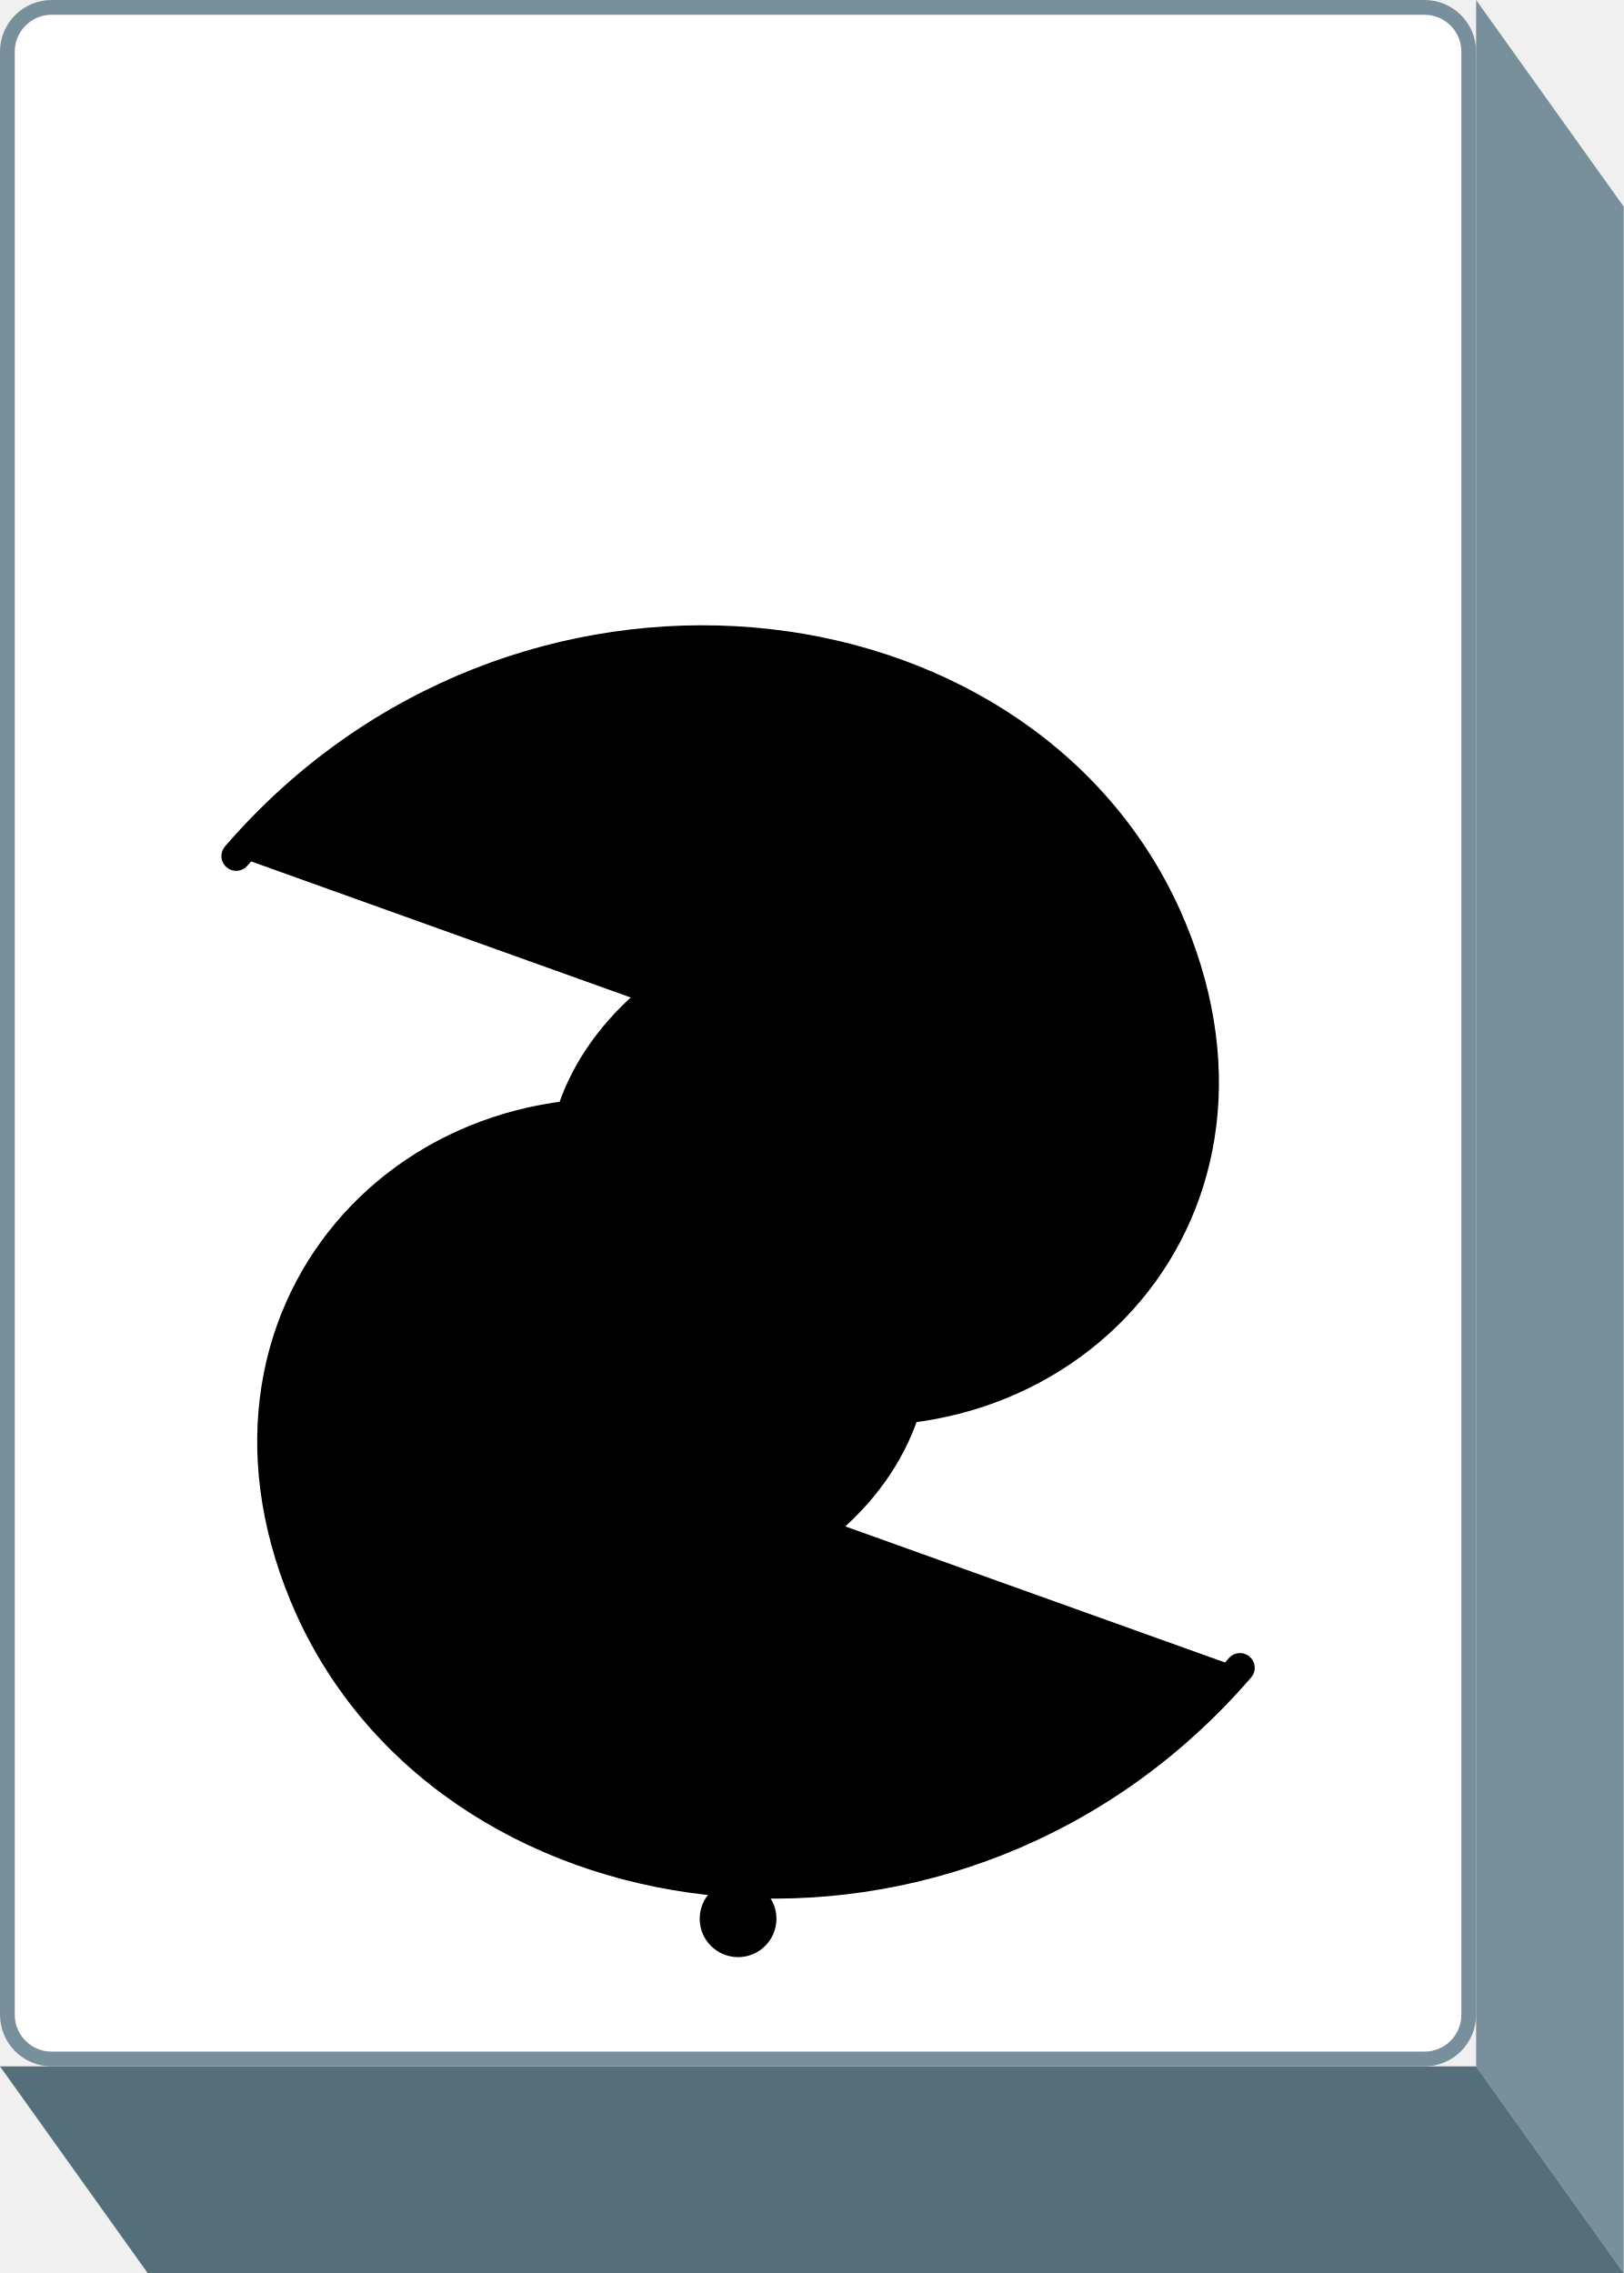
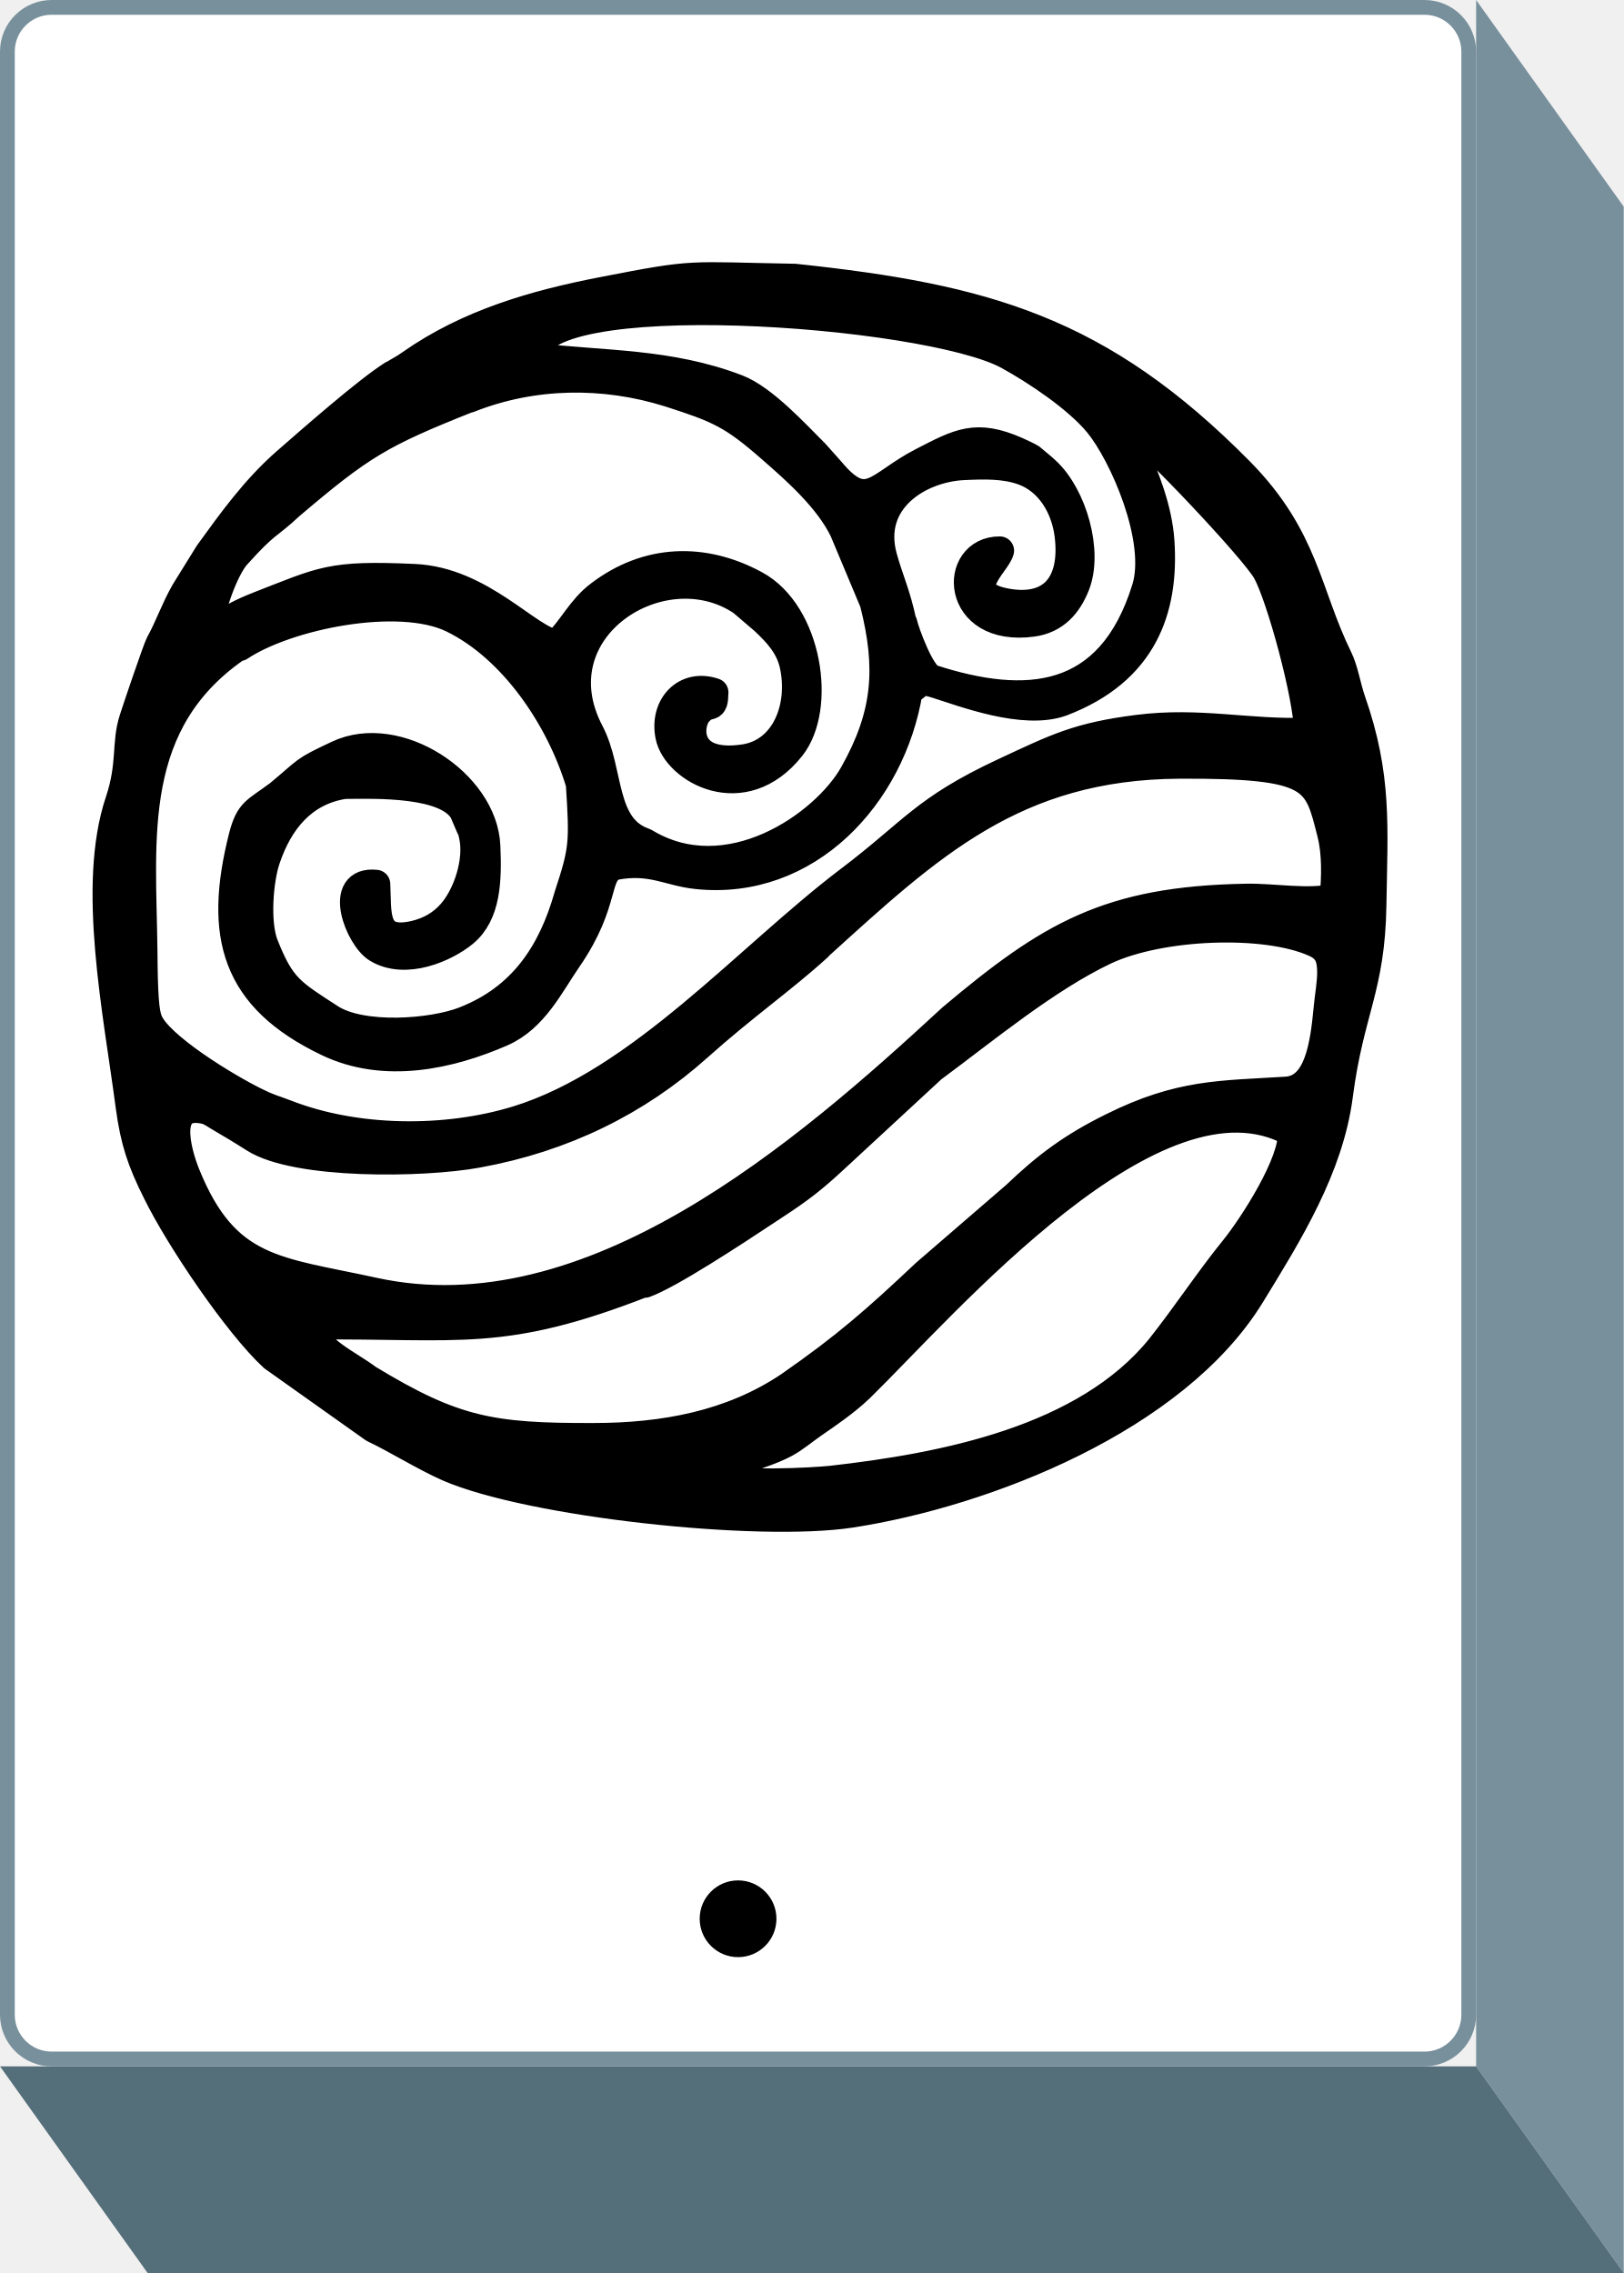
<svg xmlns="http://www.w3.org/2000/svg" width="110" height="154" viewBox="0 0 110 154">
  <path d="M100 0 L110 14 L110 154 L100 140 Z" fill="#78909c" />
  <path d="M0 140 L100 140 L110 154 L10 154 Z" fill="#546e7a" />
  <rect x="0.5" y="0.5" width="99" height="139" rx="3" fill="#ffffff" stroke="#78909c" stroke-width="1" />
  <g transform="translate(0,20)">
-     <g fill="#000000" stroke="#000000" stroke-width="2" stroke-linejoin="round" stroke-linecap="round">
-       <path d="M16 38 C35 16 69 20 79 42 C88 62 72 79 53 75 C37 72 33 56 45 47 C56 39 70 46 69 57 M84 93 C65 115 31 111 21 89 C12 69 28 52 47 56 C63 59 67 75 55 84 C44 92 30 85 31 74" />
+     <g transform="translate(-247.7367,-350.3456) scale(0.02143)">
+       <path d="M12801 16600c-83,53 -251,201 -337,276 -97,85 -171,188 -244,289l-75 121c-33,58 -50,111 -80,165 -8,15 -72,203 -83,238 -25,77 -5,142 -44,259 -90,267 -6,668 33,966 15,110 36,172 85,270 72,147 257,420 368,522l317 225c70,33 163,91 236,123 260,113 980,191 1273,146 428,-66 1025,-301 1264,-691 119,-194 248,-401 278,-630 35,-270 102,-338 106,-602 4,-252 18,-408 -66,-648 -14,-40 -23,-97 -41,-133 -101,-206 -104,-380 -312,-591 -442,-447 -804,-547 -1406,-611 -346,-6 -307,-17 -605,41 -218,42 -428,103 -609,230 -22,16 -38,23 -58,36zm242 75c202,-80 426,-83 633,-18 156,50 200,69 322,176 84,73 181,160 229,258l96 229c53,208 41,355 -64,542 -91,162 -398,376 -661,216 -138,-47 -108,-222 -173,-347 -172,-327 229,-584 481,-414l69 59c45,42 80,81 94,138 31,135 -26,279 -155,299 -190,29 -180,-107 -147,-145 36,-42 50,0 51,-64 -91,-31 -160,44 -141,138 21,105 232,227 384,35 99,-125 53,-423 -113,-513 -164,-89 -341,-84 -493,32 -58,44 -83,103 -135,155 -89,-11 -237,-199 -451,-208 -266,-12 -287,8 -493,88 -112,44 -110,68 -156,74 3,-61 49,-192 88,-235 96,-107 98,-90 168,-156 226,-192 285,-228 567,-340zm-725 785c150,-100 501,-171 671,-90 195,94 344,319 405,523 12,188 11,208 -37,354 -51,180 -144,323 -328,395 -101,40 -325,57 -425,-8 -125,-81 -155,-97 -208,-230 -29,-72 -16,-211 5,-272 40,-120 116,-216 248,-236 102,-1 326,-8 377,85l21 49c7,18 -1,-20 9,27 18,80 -19,190 -69,246 -30,34 -68,56 -113,67 -137,33 -120,-67 -125,-160 -125,-14 -53,170 4,204 89,54 216,-2 274,-50 71,-59 75,-165 70,-275 -9,-197 -281,-377 -469,-288 -115,54 -90,46 -187,126 -74,55 -92,53 -113,134 -79,313 -24,509 268,649 181,87 387,40 550,-31 103,-45 153,-152 209,-233 126,-183 82,-272 151,-294 114,-21 169,20 257,29 350,37 615,-252 669,-580l16 -12c27,-21 28,-25 73,-11 86,27 275,100 395,57 260,-99 326,-295 312,-508 -14,-209 -170,-411 -95,-363 65,41 393,389 431,457 44,78 131,396 132,508 -189,7 -343,-34 -539,-9 -188,24 -255,58 -422,136 -255,119 -286,188 -491,343 -318,241 -659,637 -1048,757 -231,71 -514,65 -728,-18 -47,-18 -56,-18 -100,-40 -92,-45 -309,-177 -339,-256 -11,-27 -15,-83 -16,-220 -4,-358 -53,-728 306,-967zm1828 948c352,-319 620,-573 1143,-576 432,-2 436,44 480,218 16,63 14,137 8,204 -82,19 -192,-2 -279,0 -434,8 -619,119 -929,380 -462,427 -1140,1015 -1827,865 -306,-67 -469,-62 -594,-371 -30,-75 -73,-234 61,-204 11,2 29,13 38,19 39,23 78,46 117,71 133,85 533,80 706,48 270,-49 504,-164 697,-337 144,-129 267,-214 379,-316zm-547 1065c79,-29 273,-156 410,-247 81,-53 121,-84 192,-150l306 -283c165,-122 360,-284 545,-372 175,-83 508,-96 665,-25 45,20 51,52 52,88 1,37 -8,83 -11,118 -11,116 -29,256 -132,262 -205,13 -334,7 -549,114 -126,62 -209,124 -305,216l-286 247c-156,147 -251,231 -431,356 -183,123 -397,162 -619,162 -324,1 -441,-20 -713,-185 -60,-46 -171,-93 -180,-169 477,-4 604,42 1056,-135zm814 -2089c-19,-91 -42,-136 -62,-209 -48,-179 114,-280 255,-287 65,-3 129,-5 188,16 84,30 134,114 145,203 19,155 -53,238 -194,214 -162,-28 -35,-122 -24,-165 -150,-1 -145,261 104,227 71,-10 111,-57 135,-117 43,-107 -9,-284 -92,-361l-12 -11 -37 -31c-6,-4 -40,-20 -45,-22 -128,-56 -180,-27 -298,34 -141,72 -174,168 -290,29l-49 -55c-65,-65 -164,-173 -246,-205 -216,-83 -422,-74 -642,-100 -19,-237 1243,-146 1499,-5 89,49 218,135 284,215 79,96 199,367 151,522 -113,365 -381,381 -677,285 -35,-11 -84,-145 -91,-176zm-575 2700c18,-51 123,-62 205,-106 31,-17 60,-42 89,-62 45,-31 101,-69 147,-113 267,-261 936,-1045 1365,-808 8,93 -123,296 -182,369 -78,96 -153,210 -233,311 -237,294 -688,379 -1040,419 -56,6 -305,20 -350,-10z" fill="#000000" stroke="#000000" stroke-width="90.0" stroke-linejoin="round" stroke-linecap="round" />
    </g>
    <circle cx="50" cy="110" r="2.6" fill="#000000" />
  </g>
</svg>
